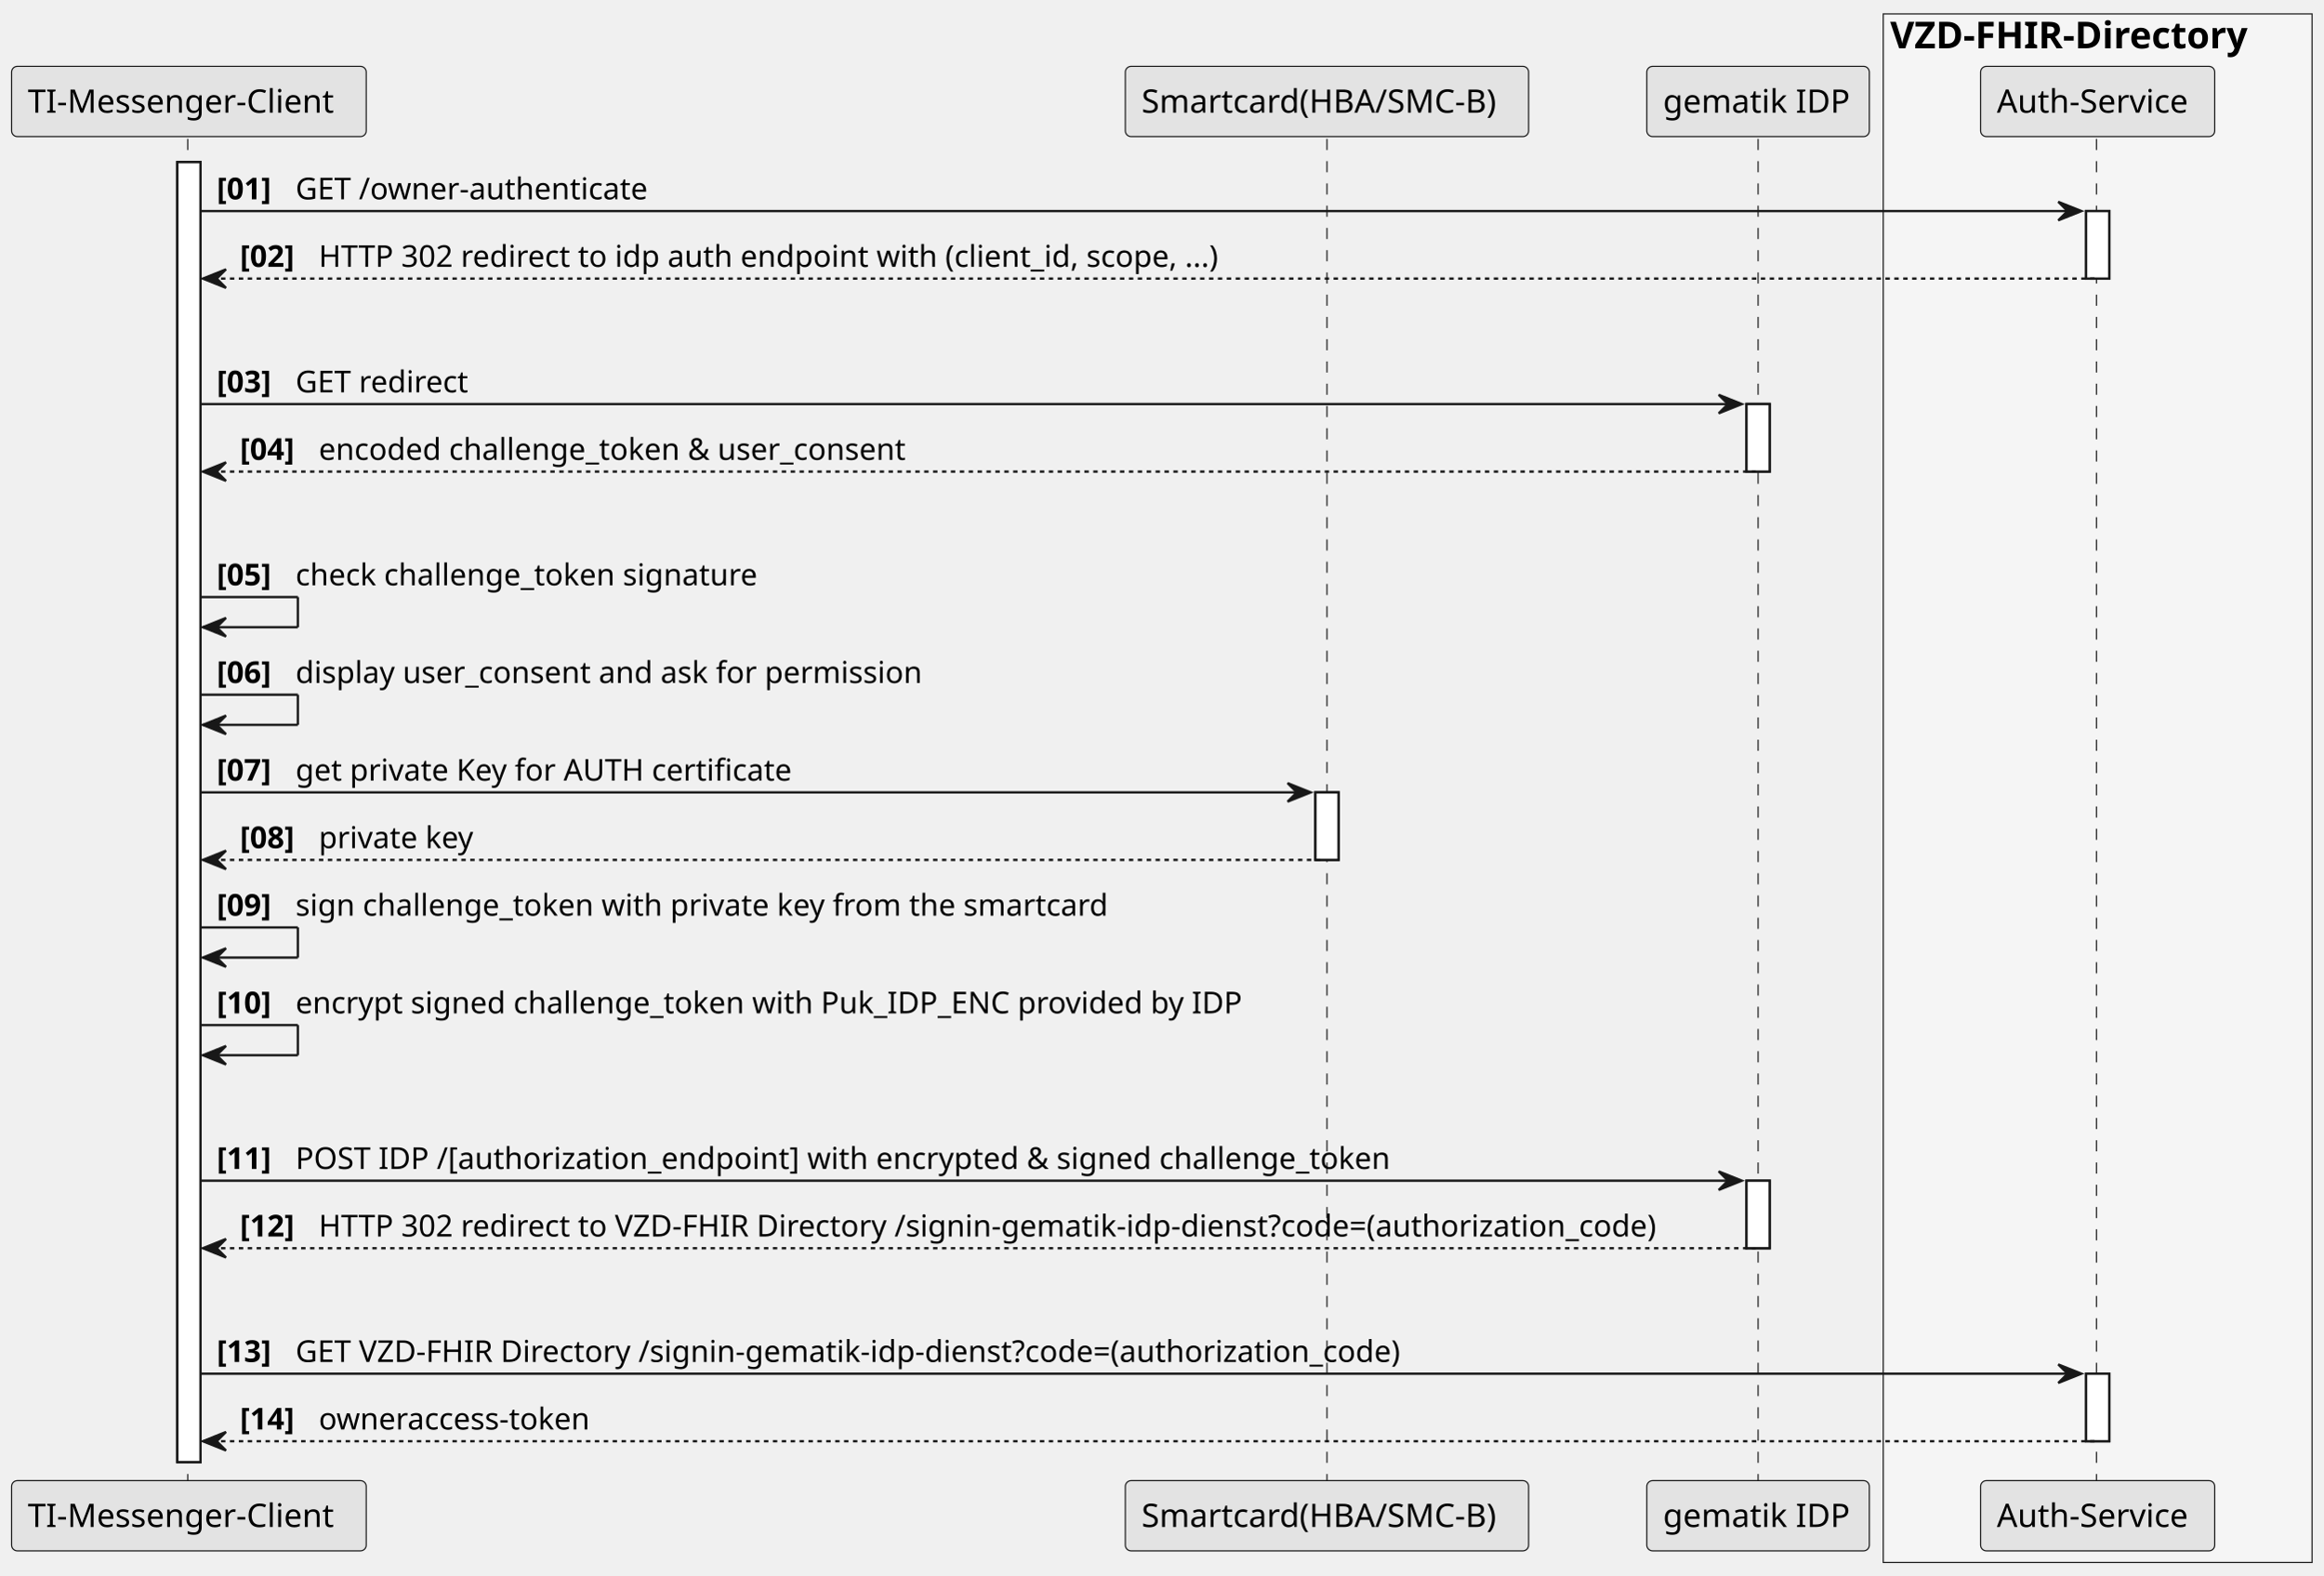
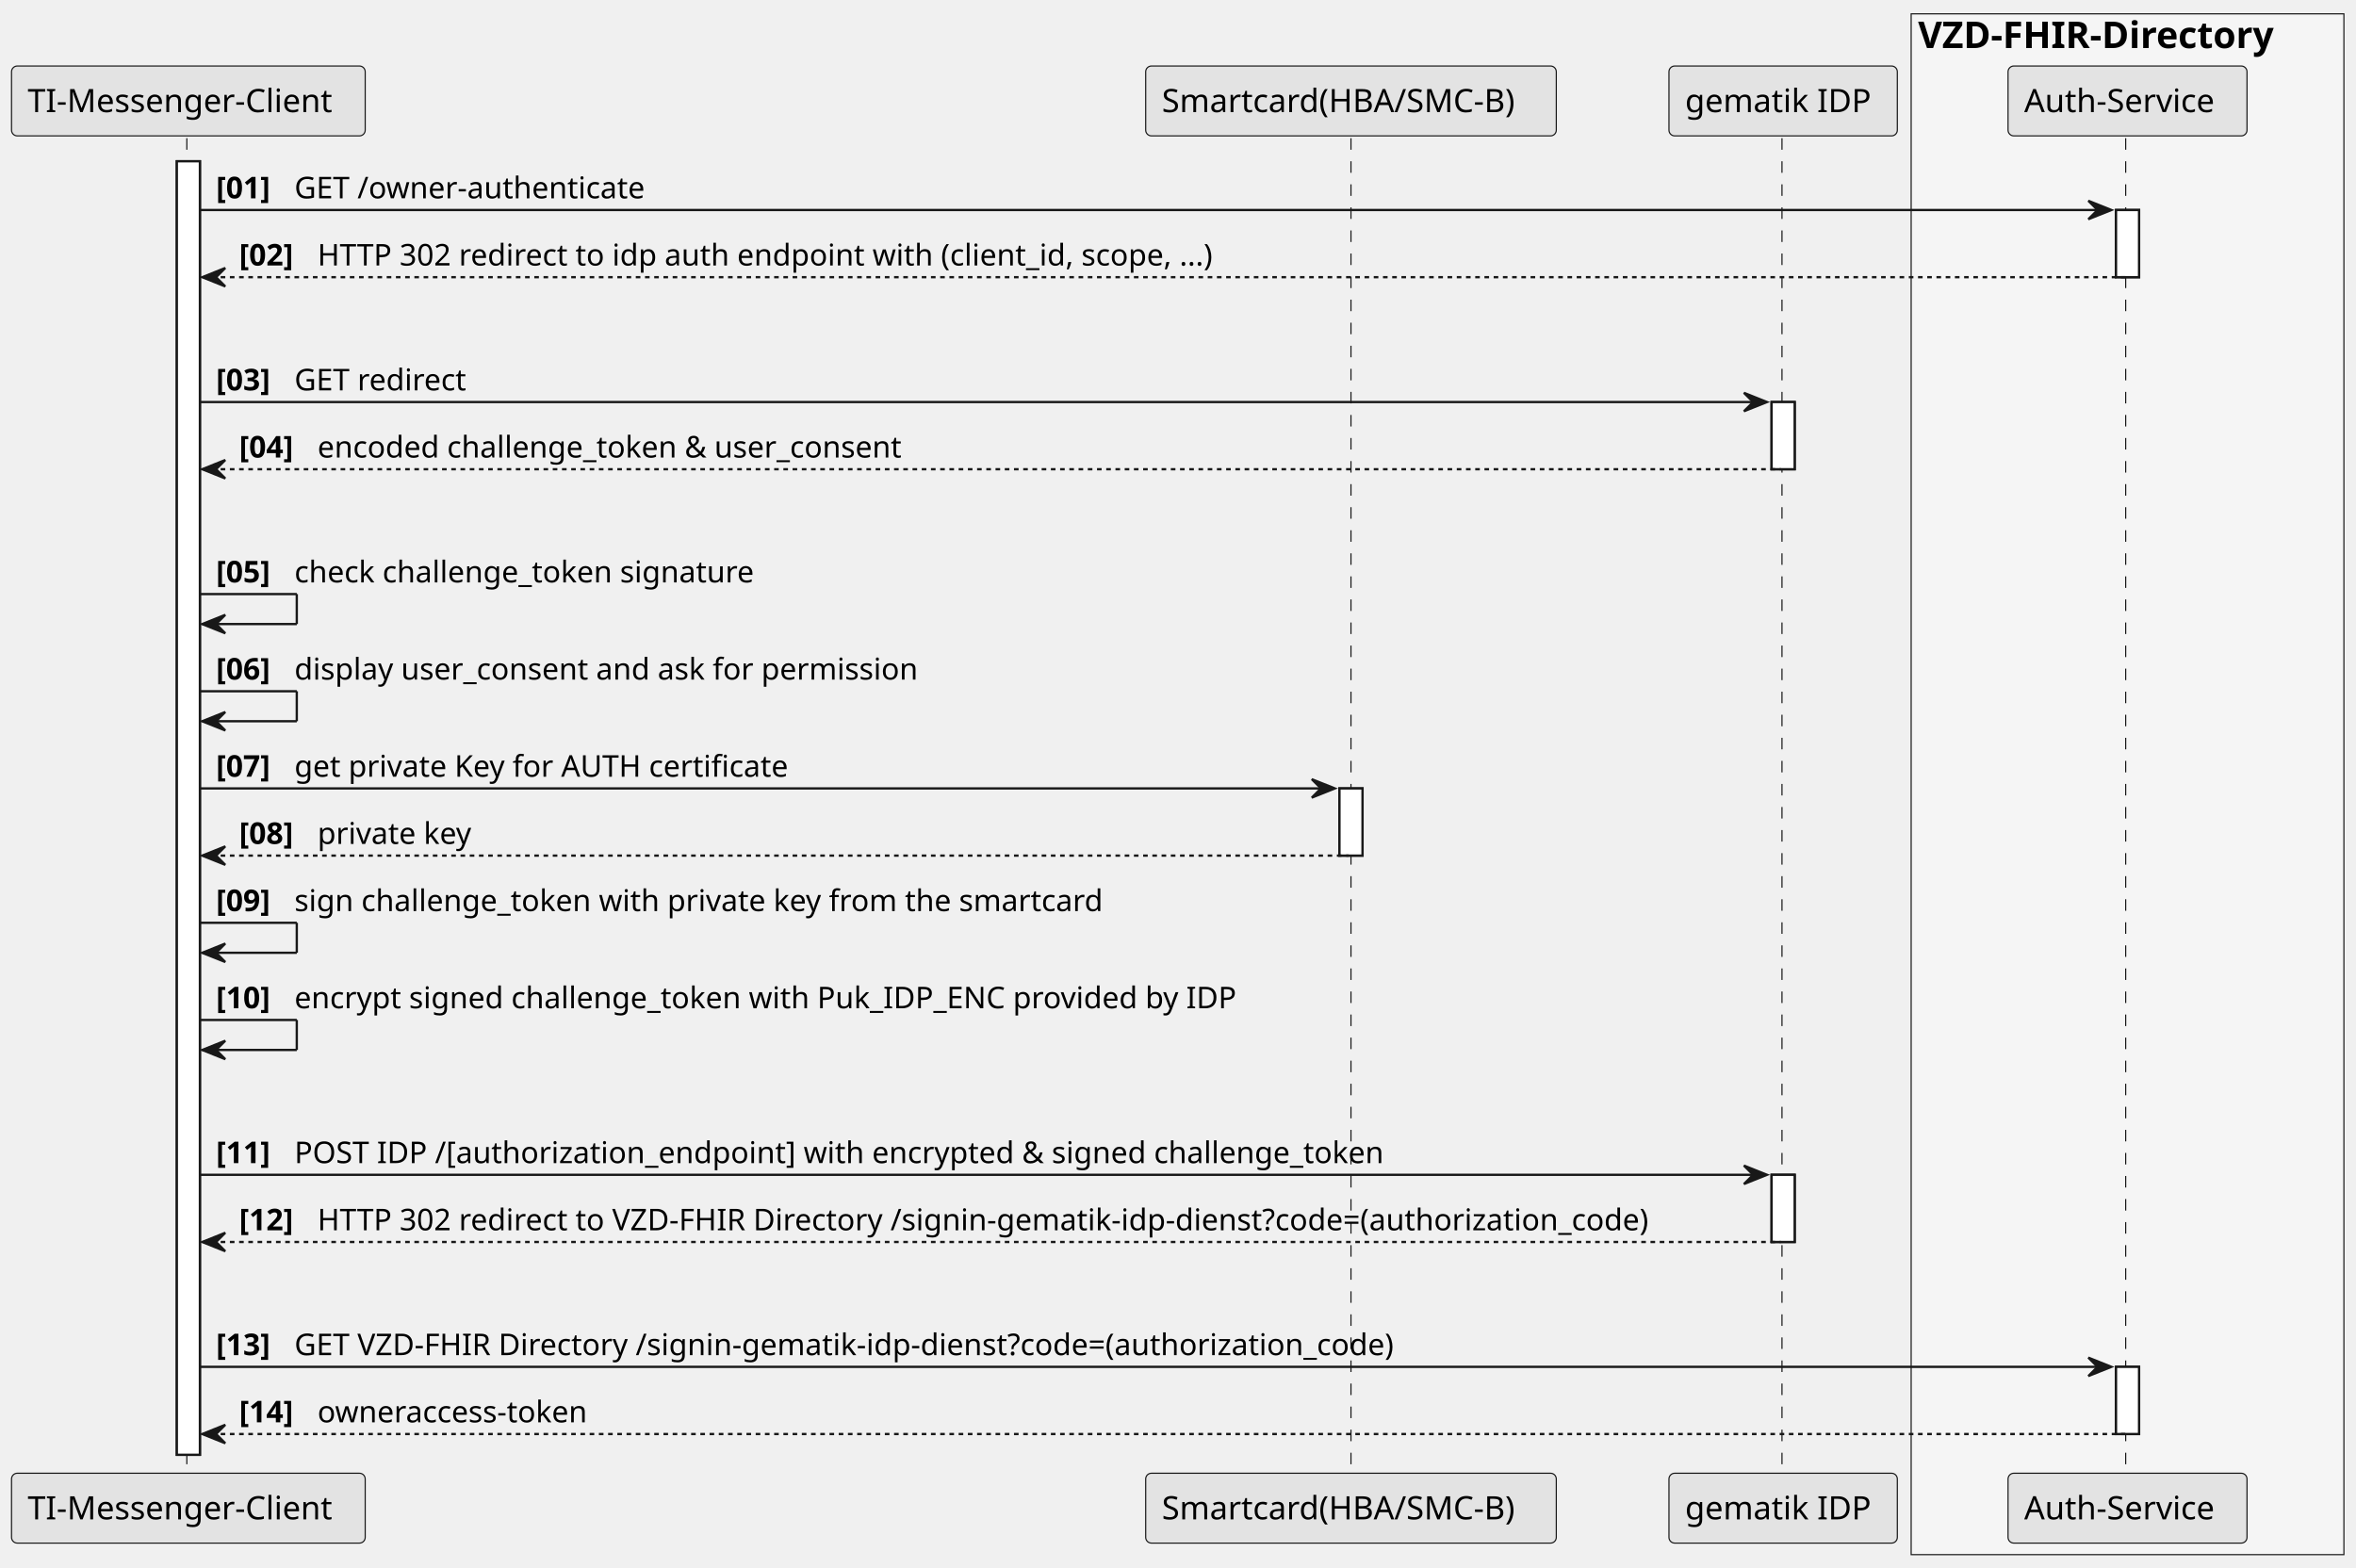
- <svg xmlns="http://www.w3.org/2000/svg" contentStyleType="text/css" height="708.333px" preserveAspectRatio="none" style="width:1044px;height:708px;background:#FFFFFF;" version="1.1" viewBox="0 0 1044 708" width="1044.792px" zoomAndPan="magnify">
+ <svg xmlns="http://www.w3.org/2000/svg" contentStyleType="text/css" data-diagram-type="SEQUENCE" height="708.333px" preserveAspectRatio="none" style="width:1064px;height:708px;background:#FFFFFF;" version="1.1" viewBox="0 0 1064 708" width="1064.583px" zoomAndPan="magnify">
  <defs />
  <g>
-     <rect fill="#F5F5F5" height="695.915" style="stroke:#181818;stroke-width:0.521;" width="192.708" x="846.354" y="6.25" />
-     <text fill="#000000" font-family="sans-serif" font-size="16.667" font-weight="bold" lengthAdjust="spacing" textLength="181.25" x="849.479" y="21.72">VZD-FHIR-Directory</text>
-     <text fill="#000000" font-family="sans-serif" font-size="13.542" font-weight="bold" lengthAdjust="spacing" textLength="5.208" x="1030.729" y="22.457"> </text>
-     <rect fill="#FFFFFF" height="584.229" style="stroke:#181818;stroke-width:1.042;" width="10.417" x="79.688" y="72.835" />
-     <rect fill="#FFFFFF" height="30.347" style="stroke:#181818;stroke-width:1.042;" width="10.417" x="591.146" y="356.095" />
-     <rect fill="#FFFFFF" height="30.347" style="stroke:#181818;stroke-width:1.042;" width="10.417" x="784.896" y="181.584" />
-     <rect fill="#FFFFFF" height="30.347" style="stroke:#181818;stroke-width:1.042;" width="10.417" x="784.896" y="530.607" />
-     <rect fill="#FFFFFF" height="30.347" style="stroke:#181818;stroke-width:1.042;" width="10.417" x="937.5" y="94.849" />
-     <rect fill="#FFFFFF" height="30.347" style="stroke:#181818;stroke-width:1.042;" width="10.417" x="937.5" y="617.342" />
-     <line style="stroke:#181818;stroke-width:0.521;stroke-dasharray:5.0,5.0;" x1="84.375" x2="84.375" y1="62.419" y2="666.439" />
-     <line style="stroke:#181818;stroke-width:0.521;stroke-dasharray:5.0,5.0;" x1="596.354" x2="596.354" y1="62.419" y2="666.439" />
-     <line style="stroke:#181818;stroke-width:0.521;stroke-dasharray:5.0,5.0;" x1="790.104" x2="790.104" y1="62.419" y2="666.439" />
-     <line style="stroke:#181818;stroke-width:0.521;stroke-dasharray:5.0,5.0;" x1="942.188" x2="942.188" y1="62.419" y2="666.439" />
-     <rect fill="#E3E3E3" height="31.559" rx="2.604" ry="2.604" style="stroke:#181818;stroke-width:0.521;" width="159.375" x="5.208" y="29.818" />
-     <text fill="#000000" font-family="sans-serif" font-size="14.583" lengthAdjust="spacing" textLength="144.792" x="12.5" y="50.646">TI-Messenger-Client</text>
-     <rect fill="#E3E3E3" height="31.559" rx="2.604" ry="2.604" style="stroke:#181818;stroke-width:0.521;" width="159.375" x="5.208" y="665.397" />
-     <text fill="#000000" font-family="sans-serif" font-size="14.583" lengthAdjust="spacing" textLength="144.792" x="12.5" y="686.225">TI-Messenger-Client</text>
-     <rect fill="#E3E3E3" height="31.559" rx="2.604" ry="2.604" style="stroke:#181818;stroke-width:0.521;" width="181.25" x="505.729" y="29.818" />
-     <text fill="#000000" font-family="sans-serif" font-size="14.583" lengthAdjust="spacing" textLength="166.667" x="513.021" y="50.646">Smartcard(HBA/SMC-B)</text>
-     <rect fill="#E3E3E3" height="31.559" rx="2.604" ry="2.604" style="stroke:#181818;stroke-width:0.521;" width="181.25" x="505.729" y="665.397" />
-     <text fill="#000000" font-family="sans-serif" font-size="14.583" lengthAdjust="spacing" textLength="166.667" x="513.021" y="686.225">Smartcard(HBA/SMC-B)</text>
-     <rect fill="#E3E3E3" height="31.559" rx="2.604" ry="2.604" style="stroke:#181818;stroke-width:0.521;" width="100" x="740.104" y="29.818" />
-     <text fill="#000000" font-family="sans-serif" font-size="14.583" lengthAdjust="spacing" textLength="85.417" x="747.396" y="50.646">gematik IDP</text>
-     <rect fill="#E3E3E3" height="31.559" rx="2.604" ry="2.604" style="stroke:#181818;stroke-width:0.521;" width="100" x="740.104" y="665.397" />
-     <text fill="#000000" font-family="sans-serif" font-size="14.583" lengthAdjust="spacing" textLength="85.417" x="747.396" y="686.225">gematik IDP</text>
-     <rect fill="#E3E3E3" height="31.559" rx="2.604" ry="2.604" style="stroke:#181818;stroke-width:0.521;" width="105.208" x="890.104" y="29.818" />
-     <text fill="#000000" font-family="sans-serif" font-size="14.583" lengthAdjust="spacing" textLength="90.625" x="897.396" y="50.646">Auth-Service</text>
-     <rect fill="#E3E3E3" height="31.559" rx="2.604" ry="2.604" style="stroke:#181818;stroke-width:0.521;" width="105.208" x="890.104" y="665.397" />
-     <text fill="#000000" font-family="sans-serif" font-size="14.583" lengthAdjust="spacing" textLength="90.625" x="897.396" y="686.225">Auth-Service</text>
-     <rect fill="#FFFFFF" height="584.229" style="stroke:#181818;stroke-width:1.042;" width="10.417" x="79.688" y="72.835" />
-     <rect fill="#FFFFFF" height="30.347" style="stroke:#181818;stroke-width:1.042;" width="10.417" x="591.146" y="356.095" />
-     <rect fill="#FFFFFF" height="30.347" style="stroke:#181818;stroke-width:1.042;" width="10.417" x="784.896" y="181.584" />
-     <rect fill="#FFFFFF" height="30.347" style="stroke:#181818;stroke-width:1.042;" width="10.417" x="784.896" y="530.607" />
-     <rect fill="#FFFFFF" height="30.347" style="stroke:#181818;stroke-width:1.042;" width="10.417" x="937.5" y="94.849" />
-     <rect fill="#FFFFFF" height="30.347" style="stroke:#181818;stroke-width:1.042;" width="10.417" x="937.5" y="617.342" />
-     <polygon fill="#181818" points="925,90.682,935.417,94.849,925,99.015,929.167,94.849" style="stroke:#181818;stroke-width:1.042;" />
-     <line style="stroke:#181818;stroke-width:1.042;" x1="90.104" x2="931.25" y1="94.849" y2="94.849" />
-     <text fill="#000000" font-family="sans-serif" font-size="13.542" font-weight="bold" lengthAdjust="spacing" textLength="31.25" x="97.396" y="89.572">[01]</text>
-     <text fill="#000000" font-family="sans-serif" font-size="13.542" lengthAdjust="spacing" textLength="163.542" x="132.812" y="89.572">GET /owner-authenticate</text>
-     <polygon fill="#181818" points="101.562,121.029,91.146,125.195,101.562,129.362,97.396,125.195" style="stroke:#181818;stroke-width:1.042;" />
-     <line style="stroke:#181818;stroke-width:1.042;stroke-dasharray:2.0,2.0;" x1="95.312" x2="941.667" y1="125.195" y2="125.195" />
-     <text fill="#000000" font-family="sans-serif" font-size="13.542" font-weight="bold" lengthAdjust="spacing" textLength="31.25" x="107.812" y="119.918">[02]</text>
-     <text fill="#000000" font-family="sans-serif" font-size="13.542" lengthAdjust="spacing" textLength="423.958" x="143.229" y="119.918">HTTP 302 redirect to idp auth endpoint with (client_id, scope, ...)</text>
-     <polygon fill="#181818" points="772.396,177.417,782.812,181.584,772.396,185.75,776.562,181.584" style="stroke:#181818;stroke-width:1.042;" />
-     <line style="stroke:#181818;stroke-width:1.042;" x1="90.104" x2="778.646" y1="181.584" y2="181.584" />
-     <text fill="#000000" font-family="sans-serif" font-size="13.542" font-weight="bold" lengthAdjust="spacing" textLength="31.25" x="97.396" y="176.307">[03]</text>
-     <text fill="#000000" font-family="sans-serif" font-size="13.542" lengthAdjust="spacing" textLength="81.25" x="132.812" y="176.307">GET redirect</text>
-     <polygon fill="#181818" points="101.562,207.764,91.146,211.93,101.562,216.097,97.396,211.93" style="stroke:#181818;stroke-width:1.042;" />
-     <line style="stroke:#181818;stroke-width:1.042;stroke-dasharray:2.0,2.0;" x1="95.312" x2="789.062" y1="211.93" y2="211.93" />
-     <text fill="#000000" font-family="sans-serif" font-size="13.542" font-weight="bold" lengthAdjust="spacing" textLength="31.25" x="107.812" y="206.653">[04]</text>
-     <text fill="#000000" font-family="sans-serif" font-size="13.542" lengthAdjust="spacing" textLength="279.167" x="143.229" y="206.653">encoded challenge_token &amp; user_consent</text>
-     <line style="stroke:#181818;stroke-width:1.042;" x1="90.104" x2="133.854" y1="268.319" y2="268.319" />
-     <line style="stroke:#181818;stroke-width:1.042;" x1="133.854" x2="133.854" y1="268.319" y2="281.86" />
-     <line style="stroke:#181818;stroke-width:1.042;" x1="91.146" x2="133.854" y1="281.86" y2="281.86" />
-     <polygon fill="#181818" points="101.562,277.694,91.146,281.86,101.562,286.027,97.396,281.86" style="stroke:#181818;stroke-width:1.042;" />
-     <text fill="#000000" font-family="sans-serif" font-size="13.542" font-weight="bold" lengthAdjust="spacing" textLength="31.25" x="97.396" y="263.042">[05]</text>
-     <text fill="#000000" font-family="sans-serif" font-size="13.542" lengthAdjust="spacing" textLength="217.708" x="132.812" y="263.042">check challenge_token signature</text>
-     <line style="stroke:#181818;stroke-width:1.042;" x1="90.104" x2="133.854" y1="312.207" y2="312.207" />
-     <line style="stroke:#181818;stroke-width:1.042;" x1="133.854" x2="133.854" y1="312.207" y2="325.749" />
-     <line style="stroke:#181818;stroke-width:1.042;" x1="91.146" x2="133.854" y1="325.749" y2="325.749" />
-     <polygon fill="#181818" points="101.562,321.582,91.146,325.749,101.562,329.915,97.396,325.749" style="stroke:#181818;stroke-width:1.042;" />
-     <text fill="#000000" font-family="sans-serif" font-size="13.542" font-weight="bold" lengthAdjust="spacing" textLength="31.25" x="97.396" y="306.93">[06]</text>
-     <text fill="#000000" font-family="sans-serif" font-size="13.542" lengthAdjust="spacing" textLength="294.792" x="132.812" y="306.93">display user_consent and ask for permission</text>
-     <polygon fill="#181818" points="578.646,351.929,589.062,356.095,578.646,360.262,582.812,356.095" style="stroke:#181818;stroke-width:1.042;" />
-     <line style="stroke:#181818;stroke-width:1.042;" x1="90.104" x2="584.896" y1="356.095" y2="356.095" />
-     <text fill="#000000" font-family="sans-serif" font-size="13.542" font-weight="bold" lengthAdjust="spacing" textLength="31.25" x="97.396" y="350.818">[07]</text>
-     <text fill="#000000" font-family="sans-serif" font-size="13.542" lengthAdjust="spacing" textLength="233.333" x="132.812" y="350.818">get private Key for AUTH certificate</text>
-     <polygon fill="#181818" points="101.562,382.275,91.146,386.442,101.562,390.609,97.396,386.442" style="stroke:#181818;stroke-width:1.042;" />
-     <line style="stroke:#181818;stroke-width:1.042;stroke-dasharray:2.0,2.0;" x1="95.312" x2="595.312" y1="386.442" y2="386.442" />
-     <text fill="#000000" font-family="sans-serif" font-size="13.542" font-weight="bold" lengthAdjust="spacing" textLength="31.25" x="107.812" y="381.165">[08]</text>
-     <text fill="#000000" font-family="sans-serif" font-size="13.542" lengthAdjust="spacing" textLength="72.917" x="143.229" y="381.165">private key</text>
-     <line style="stroke:#181818;stroke-width:1.042;" x1="90.104" x2="133.854" y1="416.789" y2="416.789" />
-     <line style="stroke:#181818;stroke-width:1.042;" x1="133.854" x2="133.854" y1="416.789" y2="430.33" />
-     <line style="stroke:#181818;stroke-width:1.042;" x1="91.146" x2="133.854" y1="430.33" y2="430.33" />
-     <polygon fill="#181818" points="101.562,426.164,91.146,430.33,101.562,434.497,97.396,430.33" style="stroke:#181818;stroke-width:1.042;" />
-     <text fill="#000000" font-family="sans-serif" font-size="13.542" font-weight="bold" lengthAdjust="spacing" textLength="31.25" x="97.396" y="411.512">[09]</text>
-     <text fill="#000000" font-family="sans-serif" font-size="13.542" lengthAdjust="spacing" textLength="381.25" x="132.812" y="411.512">sign challenge_token with private key from the smartcard</text>
-     <line style="stroke:#181818;stroke-width:1.042;" x1="90.104" x2="133.854" y1="460.677" y2="460.677" />
-     <line style="stroke:#181818;stroke-width:1.042;" x1="133.854" x2="133.854" y1="460.677" y2="474.219" />
-     <line style="stroke:#181818;stroke-width:1.042;" x1="91.146" x2="133.854" y1="474.219" y2="474.219" />
-     <polygon fill="#181818" points="101.562,470.052,91.146,474.219,101.562,478.385,97.396,474.219" style="stroke:#181818;stroke-width:1.042;" />
-     <text fill="#000000" font-family="sans-serif" font-size="13.542" font-weight="bold" lengthAdjust="spacing" textLength="31.25" x="97.396" y="455.4">[10]</text>
-     <text fill="#000000" font-family="sans-serif" font-size="13.542" lengthAdjust="spacing" textLength="440.625" x="132.812" y="455.4">encrypt signed challenge_token with Puk_IDP_ENC provided by IDP</text>
-     <polygon fill="#181818" points="772.396,526.44,782.812,530.607,772.396,534.774,776.562,530.607" style="stroke:#181818;stroke-width:1.042;" />
-     <line style="stroke:#181818;stroke-width:1.042;" x1="90.104" x2="778.646" y1="530.607" y2="530.607" />
-     <text fill="#000000" font-family="sans-serif" font-size="13.542" font-weight="bold" lengthAdjust="spacing" textLength="31.25" x="97.396" y="525.33">[11]</text>
-     <text fill="#000000" font-family="sans-serif" font-size="13.542" lengthAdjust="spacing" textLength="510.417" x="132.812" y="525.33">POST IDP /[authorization_endpoint] with encrypted &amp; signed challenge_token</text>
-     <polygon fill="#181818" points="101.562,556.787,91.146,560.954,101.562,565.12,97.396,560.954" style="stroke:#181818;stroke-width:1.042;" />
-     <line style="stroke:#181818;stroke-width:1.042;stroke-dasharray:2.0,2.0;" x1="95.312" x2="789.062" y1="560.954" y2="560.954" />
-     <text fill="#000000" font-family="sans-serif" font-size="13.542" font-weight="bold" lengthAdjust="spacing" textLength="31.25" x="107.812" y="555.677">[12]</text>
-     <text fill="#000000" font-family="sans-serif" font-size="13.542" lengthAdjust="spacing" textLength="634.375" x="143.229" y="555.677">HTTP 302 redirect to VZD-FHIR Directory /signin-gematik-idp-dienst?code=(authorization_code)</text>
-     <polygon fill="#181818" points="925,613.176,935.417,617.342,925,621.509,929.167,617.342" style="stroke:#181818;stroke-width:1.042;" />
-     <line style="stroke:#181818;stroke-width:1.042;" x1="90.104" x2="931.25" y1="617.342" y2="617.342" />
-     <text fill="#000000" font-family="sans-serif" font-size="13.542" font-weight="bold" lengthAdjust="spacing" textLength="31.25" x="97.396" y="612.065">[13]</text>
-     <text fill="#000000" font-family="sans-serif" font-size="13.542" lengthAdjust="spacing" textLength="525" x="132.812" y="612.065">GET VZD-FHIR Directory /signin-gematik-idp-dienst?code=(authorization_code)</text>
-     <polygon fill="#181818" points="101.562,643.522,91.146,647.689,101.562,651.856,97.396,647.689" style="stroke:#181818;stroke-width:1.042;" />
-     <line style="stroke:#181818;stroke-width:1.042;stroke-dasharray:2.0,2.0;" x1="95.312" x2="941.667" y1="647.689" y2="647.689" />
-     <text fill="#000000" font-family="sans-serif" font-size="13.542" font-weight="bold" lengthAdjust="spacing" textLength="31.25" x="107.812" y="642.412">[14]</text>
-     <text fill="#000000" font-family="sans-serif" font-size="13.542" lengthAdjust="spacing" textLength="128.125" x="143.229" y="642.412">owneraccess-token</text>
+     <rect fill="#F5F5F5" height="695.915" style="stroke:#181818;stroke-width:0.521;" width="195.437" x="863.104" y="6.25" />
+     <text fill="#000000" font-family="sans-serif" font-size="16.667" font-weight="bold" lengthAdjust="spacing" textLength="184.473" x="866.229" y="21.72">VZD-FHIR-Directory</text>
+     <text fill="#000000" font-family="sans-serif" font-size="13.542" font-weight="bold" lengthAdjust="spacing" textLength="4.715" x="1050.701" y="22.457"> </text>
+     <g>
+       <rect fill="#FFFFFF" height="584.229" style="stroke:#181818;stroke-width:1.042;" width="10.417" x="79.863" y="72.835" />
+     </g>
+     <g>
+       <rect fill="#FFFFFF" height="30.347" style="stroke:#181818;stroke-width:1.042;" width="10.417" x="604.916" y="356.095" />
+     </g>
+     <g>
+       <rect fill="#FFFFFF" height="30.347" style="stroke:#181818;stroke-width:1.042;" width="10.417" x="800.08" y="181.584" />
+     </g>
+     <g>
+       <rect fill="#FFFFFF" height="30.347" style="stroke:#181818;stroke-width:1.042;" width="10.417" x="800.08" y="530.607" />
+     </g>
+     <g>
+       <rect fill="#FFFFFF" height="30.347" style="stroke:#181818;stroke-width:1.042;" width="10.417" x="955.614" y="94.849" />
+     </g>
+     <g>
+       <rect fill="#FFFFFF" height="30.347" style="stroke:#181818;stroke-width:1.042;" width="10.417" x="955.614" y="617.342" />
+     </g>
+     <g>
+       <rect fill="#000000" fill-opacity="0" height="604.02" width="8.333" x="80.905" y="62.419" />
+       <line style="stroke:#181818;stroke-width:0.521;stroke-dasharray:5.208,5.208;" x1="84.375" x2="84.375" y1="62.419" y2="666.439" />
+     </g>
+     <g>
+       <rect fill="#000000" fill-opacity="0" height="604.02" width="8.333" x="605.958" y="62.419" />
+       <line style="stroke:#181818;stroke-width:0.521;stroke-dasharray:5.208,5.208;" x1="610.117" x2="610.117" y1="62.419" y2="666.439" />
+     </g>
+     <g>
+       <rect fill="#000000" fill-opacity="0" height="604.02" width="8.333" x="801.122" y="62.419" />
+       <line style="stroke:#181818;stroke-width:0.521;stroke-dasharray:5.208,5.208;" x1="804.765" x2="804.765" y1="62.419" y2="666.439" />
+     </g>
+     <g>
+       <rect fill="#000000" fill-opacity="0" height="604.02" width="8.333" x="956.656" y="62.419" />
+       <line style="stroke:#181818;stroke-width:0.521;stroke-dasharray:5.208,5.208;" x1="959.986" x2="959.986" y1="62.419" y2="666.439" />
+     </g>
+     <g class="participant participant-head" data-participant="mc">
+       <rect fill="#E3E3E3" height="31.559" rx="2.604" ry="2.604" style="stroke:#181818;stroke-width:0.521;" width="159.726" x="5.208" y="29.818" />
+       <text fill="#000000" font-family="sans-serif" font-size="14.583" lengthAdjust="spacing" textLength="145.143" x="12.5" y="50.646">TI-Messenger-Client</text>
+     </g>
+     <g class="participant participant-tail" data-participant="mc">
+       <rect fill="#E3E3E3" height="31.559" rx="2.604" ry="2.604" style="stroke:#181818;stroke-width:0.521;" width="159.726" x="5.208" y="665.397" />
+       <text fill="#000000" font-family="sans-serif" font-size="14.583" lengthAdjust="spacing" textLength="145.143" x="12.5" y="686.225">TI-Messenger-Client</text>
+     </g>
+     <g class="participant participant-head" data-participant="sc">
+       <rect fill="#E3E3E3" height="31.559" rx="2.604" ry="2.604" style="stroke:#181818;stroke-width:0.521;" width="185.432" x="517.409" y="29.818" />
+       <text fill="#000000" font-family="sans-serif" font-size="14.583" lengthAdjust="spacing" textLength="170.849" x="524.7" y="50.646">Smartcard(HBA/SMC-B)</text>
+     </g>
+     <g class="participant participant-tail" data-participant="sc">
+       <rect fill="#E3E3E3" height="31.559" rx="2.604" ry="2.604" style="stroke:#181818;stroke-width:0.521;" width="185.432" x="517.409" y="665.397" />
+       <text fill="#000000" font-family="sans-serif" font-size="14.583" lengthAdjust="spacing" textLength="170.849" x="524.7" y="686.225">Smartcard(HBA/SMC-B)</text>
+     </g>
+     <g class="participant participant-head" data-participant="idp">
+       <rect fill="#E3E3E3" height="31.559" rx="2.604" ry="2.604" style="stroke:#181818;stroke-width:0.521;" width="103.13" x="753.724" y="29.818" />
+       <text fill="#000000" font-family="sans-serif" font-size="14.583" lengthAdjust="spacing" textLength="88.547" x="761.015" y="50.646">gematik IDP</text>
+     </g>
+     <g class="participant participant-tail" data-participant="idp">
+       <rect fill="#E3E3E3" height="31.559" rx="2.604" ry="2.604" style="stroke:#181818;stroke-width:0.521;" width="103.13" x="753.724" y="665.397" />
+       <text fill="#000000" font-family="sans-serif" font-size="14.583" lengthAdjust="spacing" textLength="88.547" x="761.015" y="686.225">gematik IDP</text>
+     </g>
+     <g class="participant participant-head" data-participant="auth">
+       <rect fill="#E3E3E3" height="31.559" rx="2.604" ry="2.604" style="stroke:#181818;stroke-width:0.521;" width="107.922" x="906.861" y="29.818" />
+       <text fill="#000000" font-family="sans-serif" font-size="14.583" lengthAdjust="spacing" textLength="93.339" x="914.153" y="50.646">Auth-Service</text>
+     </g>
+     <g class="participant participant-tail" data-participant="auth">
+       <rect fill="#E3E3E3" height="31.559" rx="2.604" ry="2.604" style="stroke:#181818;stroke-width:0.521;" width="107.922" x="906.861" y="665.397" />
+       <text fill="#000000" font-family="sans-serif" font-size="14.583" lengthAdjust="spacing" textLength="93.339" x="914.153" y="686.225">Auth-Service</text>
+     </g>
+     <g>
+       <rect fill="#FFFFFF" height="584.229" style="stroke:#181818;stroke-width:1.042;" width="10.417" x="79.863" y="72.835" />
+     </g>
+     <g>
+       <rect fill="#FFFFFF" height="30.347" style="stroke:#181818;stroke-width:1.042;" width="10.417" x="604.916" y="356.095" />
+     </g>
+     <g>
+       <rect fill="#FFFFFF" height="30.347" style="stroke:#181818;stroke-width:1.042;" width="10.417" x="800.08" y="181.584" />
+     </g>
+     <g>
+       <rect fill="#FFFFFF" height="30.347" style="stroke:#181818;stroke-width:1.042;" width="10.417" x="800.08" y="530.607" />
+     </g>
+     <g>
+       <rect fill="#FFFFFF" height="30.347" style="stroke:#181818;stroke-width:1.042;" width="10.417" x="955.614" y="94.849" />
+     </g>
+     <g>
+       <rect fill="#FFFFFF" height="30.347" style="stroke:#181818;stroke-width:1.042;" width="10.417" x="955.614" y="617.342" />
+     </g>
+     <g class="message" data-participant-1="mc" data-participant-2="auth">
+       <polygon fill="#181818" points="943.114,90.682,953.531,94.849,943.114,99.015,947.281,94.849" style="stroke:#181818;stroke-width:1.042;" />
+       <line style="stroke:#181818;stroke-width:1.042;" x1="90.28" x2="949.364" y1="94.849" y2="94.849" />
+       <text fill="#000000" font-family="sans-serif" font-size="13.542" font-weight="bold" lengthAdjust="spacing" textLength="31.223" x="97.571" y="89.572">[01]</text>
+       <text fill="#000000" font-family="sans-serif" font-size="13.542" lengthAdjust="spacing" textLength="169.059" x="132.96" y="89.572">GET /owner-authenticate</text>
+     </g>
+     <g class="message" data-participant-1="auth" data-participant-2="mc">
+       <polygon fill="#181818" points="101.738,121.029,91.321,125.195,101.738,129.362,97.571,125.195" style="stroke:#181818;stroke-width:1.042;" />
+       <line style="stroke:#181818;stroke-width:1.042;stroke-dasharray:2.083,2.083;" x1="95.488" x2="959.781" y1="125.195" y2="125.195" />
+       <text fill="#000000" font-family="sans-serif" font-size="13.542" font-weight="bold" lengthAdjust="spacing" textLength="31.223" x="107.988" y="119.918">[02]</text>
+       <text fill="#000000" font-family="sans-serif" font-size="13.542" lengthAdjust="spacing" textLength="438.914" x="143.377" y="119.918">HTTP 302 redirect to idp auth endpoint with (client_id, scope, ...)</text>
+     </g>
+     <g class="message" data-participant-1="mc" data-participant-2="idp">
+       <polygon fill="#181818" points="787.58,177.417,797.997,181.584,787.58,185.75,791.747,181.584" style="stroke:#181818;stroke-width:1.042;" />
+       <line style="stroke:#181818;stroke-width:1.042;" x1="90.28" x2="793.83" y1="181.584" y2="181.584" />
+       <text fill="#000000" font-family="sans-serif" font-size="13.542" font-weight="bold" lengthAdjust="spacing" textLength="31.223" x="97.571" y="176.307">[03]</text>
+       <text fill="#000000" font-family="sans-serif" font-size="13.542" lengthAdjust="spacing" textLength="84.536" x="132.96" y="176.307">GET redirect</text>
+     </g>
+     <g class="message" data-participant-1="idp" data-participant-2="mc">
+       <polygon fill="#181818" points="101.738,207.764,91.321,211.93,101.738,216.097,97.571,211.93" style="stroke:#181818;stroke-width:1.042;" />
+       <line style="stroke:#181818;stroke-width:1.042;stroke-dasharray:2.083,2.083;" x1="95.488" x2="804.247" y1="211.93" y2="211.93" />
+       <text fill="#000000" font-family="sans-serif" font-size="13.542" font-weight="bold" lengthAdjust="spacing" textLength="31.223" x="107.988" y="206.653">[04]</text>
+       <text fill="#000000" font-family="sans-serif" font-size="13.542" lengthAdjust="spacing" textLength="282.352" x="143.377" y="206.653">encoded challenge_token &amp; user_consent</text>
+     </g>
+     <g class="message" data-participant-1="mc" data-participant-2="mc">
+       <line style="stroke:#181818;stroke-width:1.042;" x1="90.28" x2="134.03" y1="268.319" y2="268.319" />
+       <line style="stroke:#181818;stroke-width:1.042;" x1="134.03" x2="134.03" y1="268.319" y2="281.86" />
+       <line style="stroke:#181818;stroke-width:1.042;" x1="91.321" x2="134.03" y1="281.86" y2="281.86" />
+       <polygon fill="#181818" points="101.738,277.694,91.321,281.86,101.738,286.027,97.571,281.86" style="stroke:#181818;stroke-width:1.042;" />
+       <text fill="#000000" font-family="sans-serif" font-size="13.542" font-weight="bold" lengthAdjust="spacing" textLength="31.223" x="97.571" y="263.042">[05]</text>
+       <text fill="#000000" font-family="sans-serif" font-size="13.542" lengthAdjust="spacing" textLength="223.153" x="132.96" y="263.042">check challenge_token signature</text>
+     </g>
+     <g class="message" data-participant-1="mc" data-participant-2="mc">
+       <line style="stroke:#181818;stroke-width:1.042;" x1="90.28" x2="134.03" y1="312.207" y2="312.207" />
+       <line style="stroke:#181818;stroke-width:1.042;" x1="134.03" x2="134.03" y1="312.207" y2="325.749" />
+       <line style="stroke:#181818;stroke-width:1.042;" x1="91.321" x2="134.03" y1="325.749" y2="325.749" />
+       <polygon fill="#181818" points="101.738,321.582,91.321,325.749,101.738,329.915,97.571,325.749" style="stroke:#181818;stroke-width:1.042;" />
+       <text fill="#000000" font-family="sans-serif" font-size="13.542" font-weight="bold" lengthAdjust="spacing" textLength="31.223" x="97.571" y="306.93">[06]</text>
+       <text fill="#000000" font-family="sans-serif" font-size="13.542" lengthAdjust="spacing" textLength="300.985" x="132.96" y="306.93">display user_consent and ask for permission</text>
+     </g>
+     <g class="message" data-participant-1="mc" data-participant-2="sc">
+       <polygon fill="#181818" points="592.416,351.929,602.833,356.095,592.416,360.262,596.583,356.095" style="stroke:#181818;stroke-width:1.042;" />
+       <line style="stroke:#181818;stroke-width:1.042;" x1="90.28" x2="598.666" y1="356.095" y2="356.095" />
+       <text fill="#000000" font-family="sans-serif" font-size="13.542" font-weight="bold" lengthAdjust="spacing" textLength="31.223" x="97.571" y="350.818">[07]</text>
+       <text fill="#000000" font-family="sans-serif" font-size="13.542" lengthAdjust="spacing" textLength="241.442" x="132.96" y="350.818">get private Key for AUTH certificate</text>
+     </g>
+     <g class="message" data-participant-1="sc" data-participant-2="mc">
+       <polygon fill="#181818" points="101.738,382.275,91.321,386.442,101.738,390.609,97.571,386.442" style="stroke:#181818;stroke-width:1.042;" />
+       <line style="stroke:#181818;stroke-width:1.042;stroke-dasharray:2.083,2.083;" x1="95.488" x2="609.083" y1="386.442" y2="386.442" />
+       <text fill="#000000" font-family="sans-serif" font-size="13.542" font-weight="bold" lengthAdjust="spacing" textLength="31.223" x="107.988" y="381.165">[08]</text>
+       <text fill="#000000" font-family="sans-serif" font-size="13.542" lengthAdjust="spacing" textLength="76.37" x="143.377" y="381.165">private key</text>
+     </g>
+     <g class="message" data-participant-1="mc" data-participant-2="mc">
+       <line style="stroke:#181818;stroke-width:1.042;" x1="90.28" x2="134.03" y1="416.789" y2="416.789" />
+       <line style="stroke:#181818;stroke-width:1.042;" x1="134.03" x2="134.03" y1="416.789" y2="430.33" />
+       <line style="stroke:#181818;stroke-width:1.042;" x1="91.321" x2="134.03" y1="430.33" y2="430.33" />
+       <polygon fill="#181818" points="101.738,426.164,91.321,430.33,101.738,434.497,97.571,430.33" style="stroke:#181818;stroke-width:1.042;" />
+       <text fill="#000000" font-family="sans-serif" font-size="13.542" font-weight="bold" lengthAdjust="spacing" textLength="31.223" x="97.571" y="411.512">[09]</text>
+       <text fill="#000000" font-family="sans-serif" font-size="13.542" lengthAdjust="spacing" textLength="393.098" x="132.96" y="411.512">sign challenge_token with private key from the smartcard</text>
+     </g>
+     <g class="message" data-participant-1="mc" data-participant-2="mc">
+       <line style="stroke:#181818;stroke-width:1.042;" x1="90.28" x2="134.03" y1="460.677" y2="460.677" />
+       <line style="stroke:#181818;stroke-width:1.042;" x1="134.03" x2="134.03" y1="460.677" y2="474.219" />
+       <line style="stroke:#181818;stroke-width:1.042;" x1="91.321" x2="134.03" y1="474.219" y2="474.219" />
+       <polygon fill="#181818" points="101.738,470.052,91.321,474.219,101.738,478.385,97.571,474.219" style="stroke:#181818;stroke-width:1.042;" />
+       <text fill="#000000" font-family="sans-serif" font-size="13.542" font-weight="bold" lengthAdjust="spacing" textLength="31.223" x="97.571" y="455.4">[10]</text>
+       <text fill="#000000" font-family="sans-serif" font-size="13.542" lengthAdjust="spacing" textLength="454.248" x="132.96" y="455.4">encrypt signed challenge_token with Puk_IDP_ENC provided by IDP</text>
+     </g>
+     <g class="message" data-participant-1="mc" data-participant-2="idp">
+       <polygon fill="#181818" points="787.58,526.44,797.997,530.607,787.58,534.774,791.747,530.607" style="stroke:#181818;stroke-width:1.042;" />
+       <line style="stroke:#181818;stroke-width:1.042;" x1="90.28" x2="793.83" y1="530.607" y2="530.607" />
+       <text fill="#000000" font-family="sans-serif" font-size="13.542" font-weight="bold" lengthAdjust="spacing" textLength="31.223" x="97.571" y="525.33">[11]</text>
+       <text fill="#000000" font-family="sans-serif" font-size="13.542" lengthAdjust="spacing" textLength="523.887" x="132.96" y="525.33">POST IDP /[authorization_endpoint] with encrypted &amp; signed challenge_token</text>
+     </g>
+     <g class="message" data-participant-1="idp" data-participant-2="mc">
+       <polygon fill="#181818" points="101.738,556.787,91.321,560.954,101.738,565.12,97.571,560.954" style="stroke:#181818;stroke-width:1.042;" />
+       <line style="stroke:#181818;stroke-width:1.042;stroke-dasharray:2.083,2.083;" x1="95.488" x2="804.247" y1="560.954" y2="560.954" />
+       <text fill="#000000" font-family="sans-serif" font-size="13.542" font-weight="bold" lengthAdjust="spacing" textLength="31.223" x="107.988" y="555.677">[12]</text>
+       <text fill="#000000" font-family="sans-serif" font-size="13.542" lengthAdjust="spacing" textLength="649.412" x="143.377" y="555.677">HTTP 302 redirect to VZD-FHIR Directory /signin-gematik-idp-dienst?code=(authorization_code)</text>
+     </g>
+     <g class="message" data-participant-1="mc" data-participant-2="auth">
+       <polygon fill="#181818" points="943.114,613.176,953.531,617.342,943.114,621.509,947.281,617.342" style="stroke:#181818;stroke-width:1.042;" />
+       <line style="stroke:#181818;stroke-width:1.042;" x1="90.28" x2="949.364" y1="617.342" y2="617.342" />
+       <text fill="#000000" font-family="sans-serif" font-size="13.542" font-weight="bold" lengthAdjust="spacing" textLength="31.223" x="97.571" y="612.065">[13]</text>
+       <text fill="#000000" font-family="sans-serif" font-size="13.542" lengthAdjust="spacing" textLength="536.575" x="132.96" y="612.065">GET VZD-FHIR Directory /signin-gematik-idp-dienst?code=(authorization_code)</text>
+     </g>
+     <g class="message" data-participant-1="auth" data-participant-2="mc">
+       <polygon fill="#181818" points="101.738,643.522,91.321,647.689,101.738,651.856,97.571,647.689" style="stroke:#181818;stroke-width:1.042;" />
+       <line style="stroke:#181818;stroke-width:1.042;stroke-dasharray:2.083,2.083;" x1="95.488" x2="959.781" y1="647.689" y2="647.689" />
+       <text fill="#000000" font-family="sans-serif" font-size="13.542" font-weight="bold" lengthAdjust="spacing" textLength="31.223" x="107.988" y="642.412">[14]</text>
+       <text fill="#000000" font-family="sans-serif" font-size="13.542" lengthAdjust="spacing" textLength="130.709" x="143.377" y="642.412">owneraccess-token</text>
+     </g>
  </g>
</svg>
